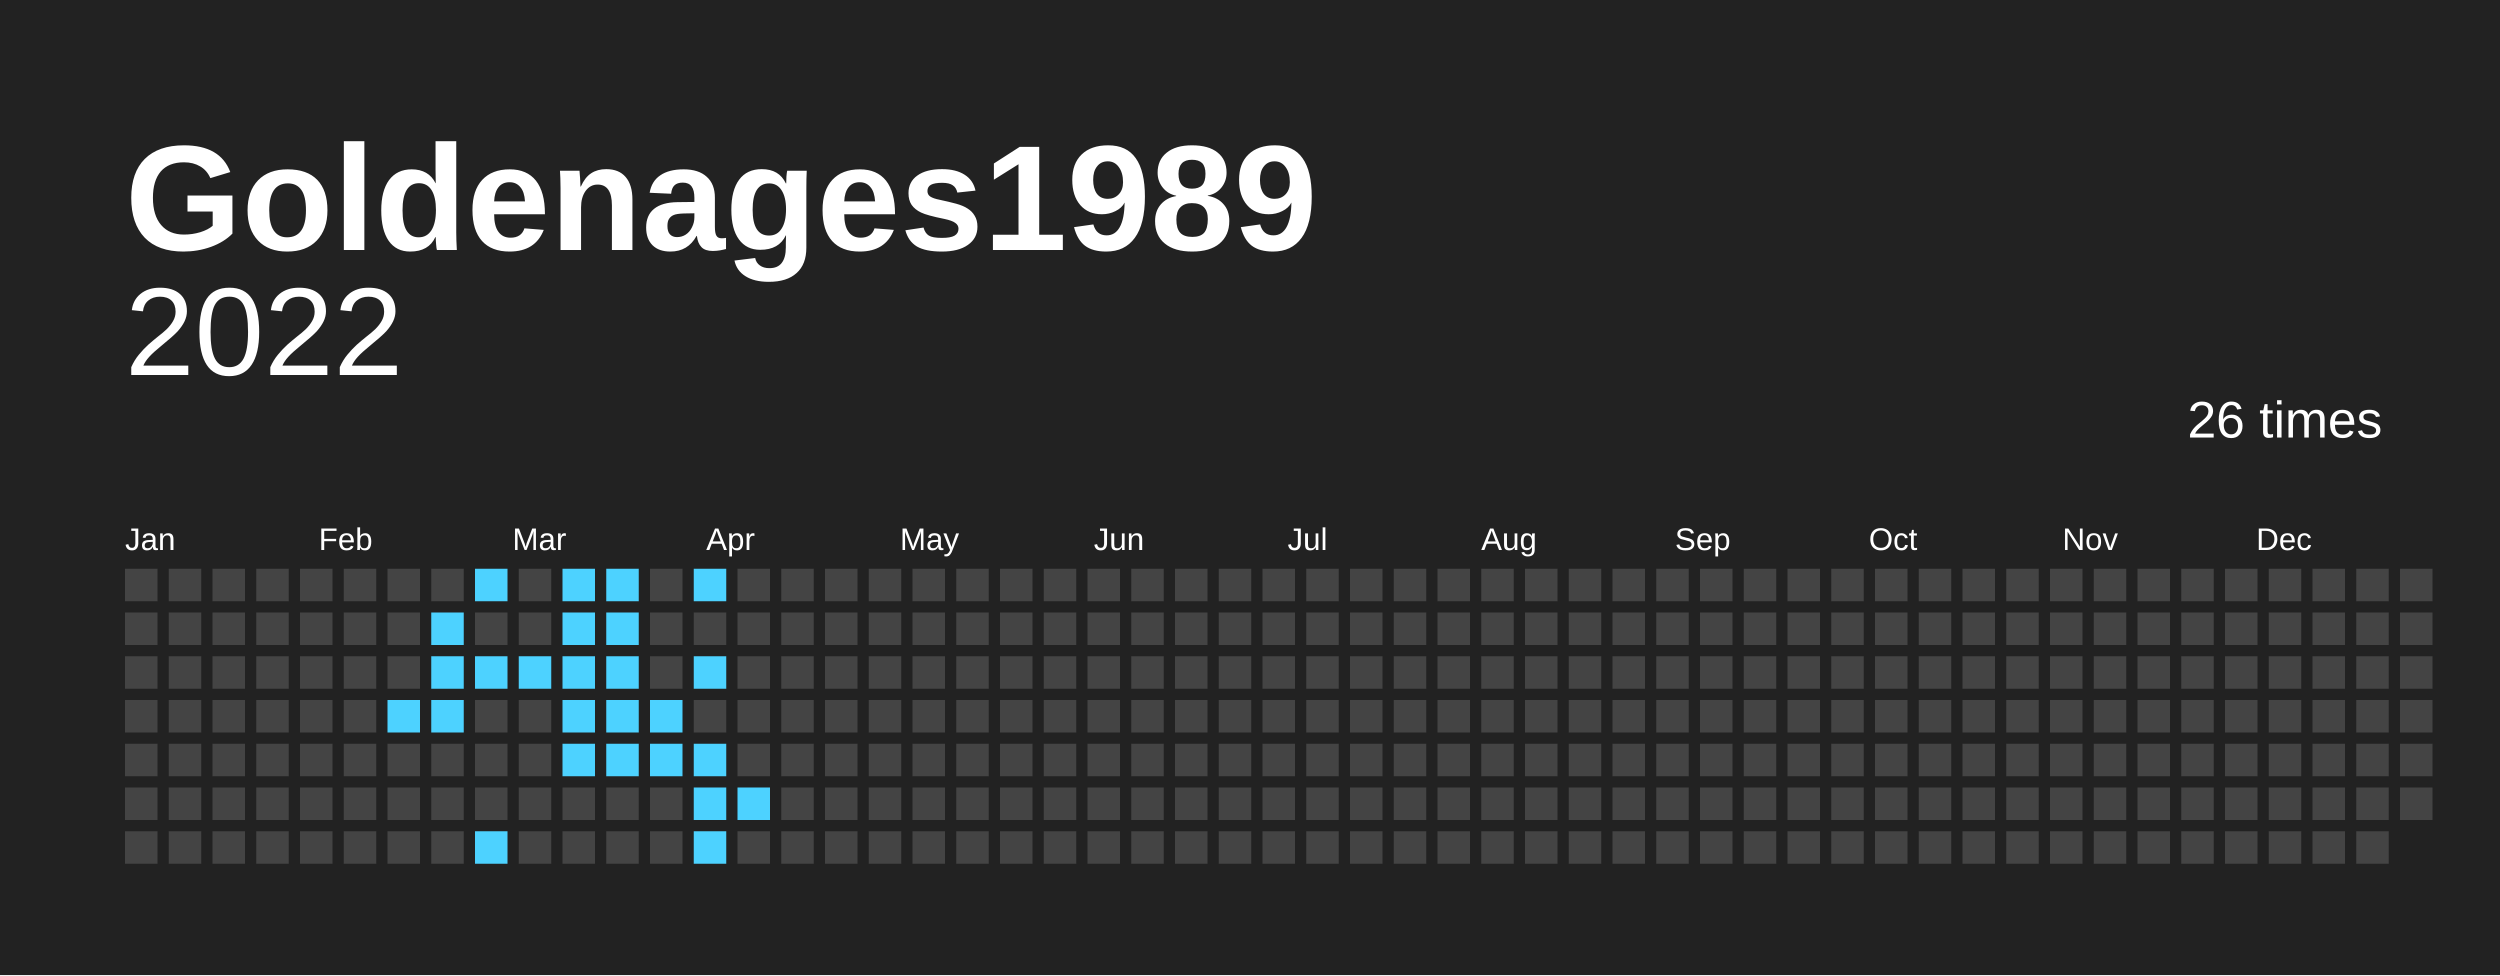
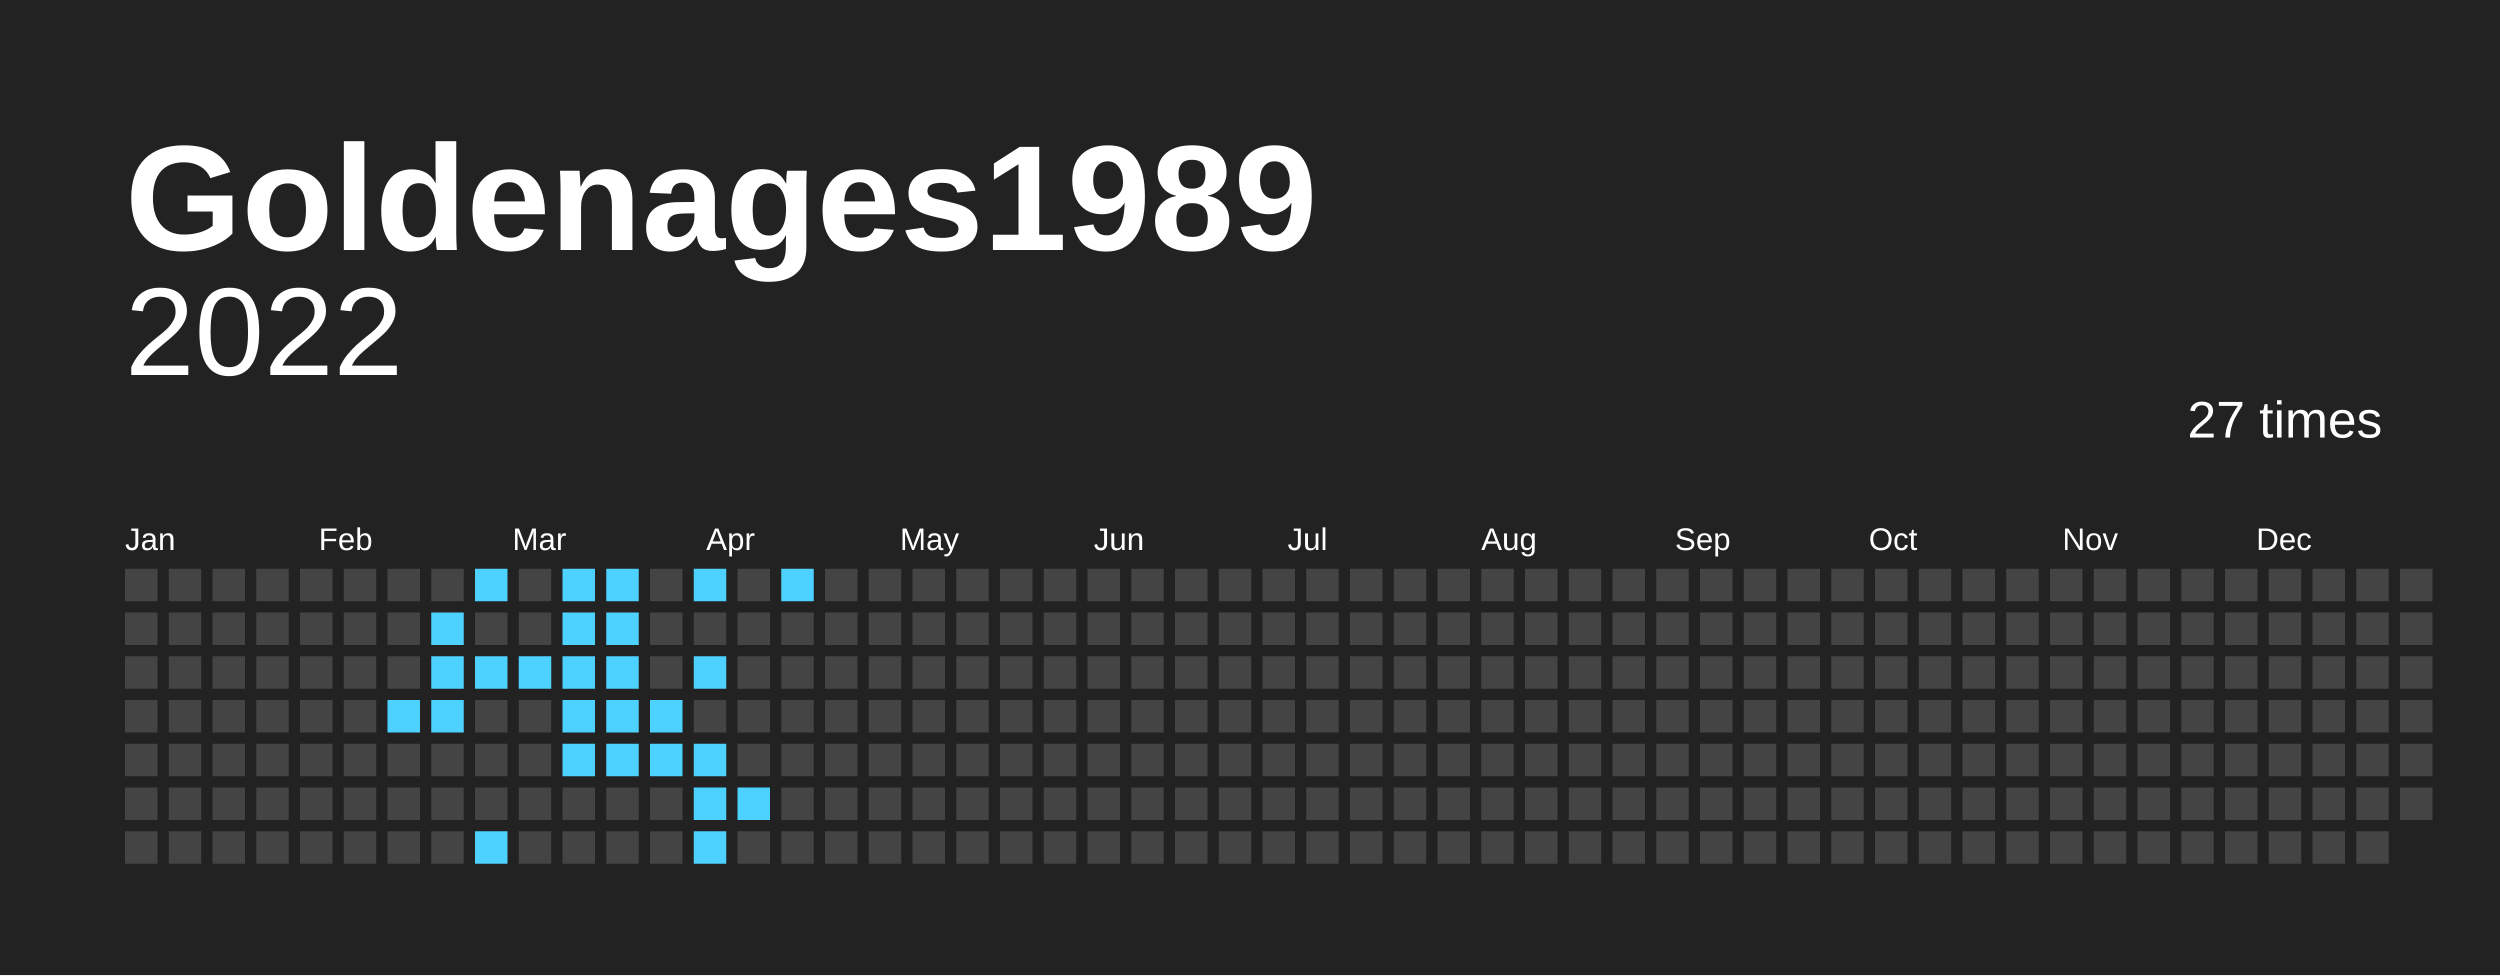
<svg xmlns="http://www.w3.org/2000/svg" baseProfile="full" height="78mm" version="1.1" viewBox="0,0,200,78" width="200mm">
  <defs />
  <rect fill="#222222" height="78" width="200" x="0" y="0" />
  <text fill="#FFFFFF" style="font-size:12px; font-family:Arial; font-weight:bold;" x="10" y="20">Goldenages1989</text>
  <text alignment-baseline="hanging" fill="#FFFFFF" style="font-size:10.0px; font-family:Arial;" x="10" y="30">2022</text>
-   <text alignment-baseline="hanging" fill="#FFFFFF" style="font-size:4.125px; font-family:Arial;" x="175" y="35">26 times</text>
+   <text alignment-baseline="hanging" fill="#FFFFFF" style="font-size:4.125px; font-family:Arial;" x="175" y="35">27 times</text>
  <text fill="#FFFFFF" style="font-size:2.5px; font-family:Arial" x="10.0" y="44">Jan</text>
  <text fill="#FFFFFF" style="font-size:2.5px; font-family:Arial" x="25.5" y="44">Feb</text>
  <text fill="#FFFFFF" style="font-size:2.5px; font-family:Arial" x="41.0" y="44">Mar</text>
  <text fill="#FFFFFF" style="font-size:2.5px; font-family:Arial" x="56.5" y="44">Apr</text>
  <text fill="#FFFFFF" style="font-size:2.5px; font-family:Arial" x="72.0" y="44">May</text>
  <text fill="#FFFFFF" style="font-size:2.5px; font-family:Arial" x="87.5" y="44">Jun</text>
  <text fill="#FFFFFF" style="font-size:2.5px; font-family:Arial" x="103.0" y="44">Jul</text>
  <text fill="#FFFFFF" style="font-size:2.5px; font-family:Arial" x="118.5" y="44">Aug</text>
  <text fill="#FFFFFF" style="font-size:2.5px; font-family:Arial" x="134.0" y="44">Sep</text>
  <text fill="#FFFFFF" style="font-size:2.5px; font-family:Arial" x="149.5" y="44">Oct</text>
  <text fill="#FFFFFF" style="font-size:2.5px; font-family:Arial" x="165.0" y="44">Nov</text>
  <text fill="#FFFFFF" style="font-size:2.5px; font-family:Arial" x="180.5" y="44">Dec</text>
  <rect fill="#444444" height="2.6" width="2.6" x="10.0" y="45.5" />
  <rect fill="#444444" height="2.6" width="2.6" x="10.0" y="49.0" />
  <rect fill="#444444" height="2.6" width="2.6" x="10.0" y="52.5" />
  <rect fill="#444444" height="2.6" width="2.6" x="10.0" y="56.0" />
  <rect fill="#444444" height="2.6" width="2.6" x="10.0" y="59.5" />
  <rect fill="#444444" height="2.6" width="2.6" x="10.0" y="63.0" />
  <rect fill="#444444" height="2.6" width="2.6" x="10.0" y="66.5" />
  <rect fill="#444444" height="2.6" width="2.6" x="13.5" y="45.5" />
  <rect fill="#444444" height="2.6" width="2.6" x="13.5" y="49.0" />
  <rect fill="#444444" height="2.6" width="2.6" x="13.5" y="52.5" />
  <rect fill="#444444" height="2.6" width="2.6" x="13.5" y="56.0" />
  <rect fill="#444444" height="2.6" width="2.6" x="13.5" y="59.5" />
  <rect fill="#444444" height="2.6" width="2.6" x="13.5" y="63.0" />
  <rect fill="#444444" height="2.6" width="2.6" x="13.5" y="66.5" />
  <rect fill="#444444" height="2.6" width="2.6" x="17.0" y="45.5" />
  <rect fill="#444444" height="2.6" width="2.6" x="17.0" y="49.0" />
  <rect fill="#444444" height="2.6" width="2.6" x="17.0" y="52.5" />
  <rect fill="#444444" height="2.6" width="2.6" x="17.0" y="56.0" />
  <rect fill="#444444" height="2.6" width="2.6" x="17.0" y="59.5" />
  <rect fill="#444444" height="2.6" width="2.6" x="17.0" y="63.0" />
  <rect fill="#444444" height="2.6" width="2.6" x="17.0" y="66.5" />
  <rect fill="#444444" height="2.6" width="2.6" x="20.5" y="45.5" />
  <rect fill="#444444" height="2.6" width="2.6" x="20.5" y="49.0" />
  <rect fill="#444444" height="2.6" width="2.6" x="20.5" y="52.5" />
  <rect fill="#444444" height="2.6" width="2.6" x="20.5" y="56.0" />
  <rect fill="#444444" height="2.6" width="2.6" x="20.5" y="59.5" />
  <rect fill="#444444" height="2.6" width="2.6" x="20.5" y="63.0" />
  <rect fill="#444444" height="2.6" width="2.6" x="20.5" y="66.5" />
  <rect fill="#444444" height="2.6" width="2.6" x="24.0" y="45.5" />
  <rect fill="#444444" height="2.6" width="2.6" x="24.0" y="49.0" />
  <rect fill="#444444" height="2.6" width="2.6" x="24.0" y="52.5" />
  <rect fill="#444444" height="2.6" width="2.6" x="24.0" y="56.0" />
  <rect fill="#444444" height="2.6" width="2.6" x="24.0" y="59.5" />
  <rect fill="#444444" height="2.6" width="2.6" x="24.0" y="63.0" />
  <rect fill="#444444" height="2.6" width="2.6" x="24.0" y="66.5" />
  <rect fill="#444444" height="2.6" width="2.6" x="27.5" y="45.5" />
  <rect fill="#444444" height="2.6" width="2.6" x="27.5" y="49.0" />
  <rect fill="#444444" height="2.6" width="2.6" x="27.5" y="52.5" />
  <rect fill="#444444" height="2.6" width="2.6" x="27.5" y="56.0" />
  <rect fill="#444444" height="2.6" width="2.6" x="27.5" y="59.5" />
  <rect fill="#444444" height="2.6" width="2.6" x="27.5" y="63.0" />
  <rect fill="#444444" height="2.6" width="2.6" x="27.5" y="66.5" />
  <rect fill="#444444" height="2.6" width="2.6" x="31.0" y="45.5" />
  <rect fill="#444444" height="2.6" width="2.6" x="31.0" y="49.0" />
  <rect fill="#444444" height="2.6" width="2.6" x="31.0" y="52.5" />
  <rect fill="#4DD2FF" height="2.6" width="2.6" x="31.0" y="56.0" />
  <rect fill="#444444" height="2.6" width="2.6" x="31.0" y="59.5" />
  <rect fill="#444444" height="2.6" width="2.6" x="31.0" y="63.0" />
  <rect fill="#444444" height="2.6" width="2.6" x="31.0" y="66.5" />
  <rect fill="#444444" height="2.6" width="2.6" x="34.5" y="45.5" />
  <rect fill="#4DD2FF" height="2.6" width="2.6" x="34.5" y="49.0" />
  <rect fill="#4DD2FF" height="2.6" width="2.6" x="34.5" y="52.5" />
  <rect fill="#4DD2FF" height="2.6" width="2.6" x="34.5" y="56.0" />
  <rect fill="#444444" height="2.6" width="2.6" x="34.5" y="59.5" />
  <rect fill="#444444" height="2.6" width="2.6" x="34.5" y="63.0" />
  <rect fill="#444444" height="2.6" width="2.6" x="34.5" y="66.5" />
  <rect fill="#4DD2FF" height="2.6" width="2.6" x="38.0" y="45.5" />
  <rect fill="#444444" height="2.6" width="2.6" x="38.0" y="49.0" />
  <rect fill="#4DD2FF" height="2.6" width="2.6" x="38.0" y="52.5" />
  <rect fill="#444444" height="2.6" width="2.6" x="38.0" y="56.0" />
  <rect fill="#444444" height="2.6" width="2.6" x="38.0" y="59.5" />
  <rect fill="#444444" height="2.6" width="2.6" x="38.0" y="63.0" />
  <rect fill="#4DD2FF" height="2.6" width="2.6" x="38.0" y="66.5" />
  <rect fill="#444444" height="2.6" width="2.6" x="41.5" y="45.5" />
  <rect fill="#444444" height="2.6" width="2.6" x="41.5" y="49.0" />
  <rect fill="#4DD2FF" height="2.6" width="2.6" x="41.5" y="52.5" />
  <rect fill="#444444" height="2.6" width="2.6" x="41.5" y="56.0" />
  <rect fill="#444444" height="2.6" width="2.6" x="41.5" y="59.5" />
  <rect fill="#444444" height="2.6" width="2.6" x="41.5" y="63.0" />
  <rect fill="#444444" height="2.6" width="2.6" x="41.5" y="66.5" />
  <rect fill="#4DD2FF" height="2.6" width="2.6" x="45.0" y="45.5" />
  <rect fill="#4DD2FF" height="2.6" width="2.6" x="45.0" y="49.0" />
  <rect fill="#4DD2FF" height="2.6" width="2.6" x="45.0" y="52.5" />
  <rect fill="#4DD2FF" height="2.6" width="2.6" x="45.0" y="56.0" />
  <rect fill="#4DD2FF" height="2.6" width="2.6" x="45.0" y="59.5" />
  <rect fill="#444444" height="2.6" width="2.6" x="45.0" y="63.0" />
  <rect fill="#444444" height="2.6" width="2.6" x="45.0" y="66.5" />
  <rect fill="#4DD2FF" height="2.6" width="2.6" x="48.5" y="45.5" />
  <rect fill="#4DD2FF" height="2.6" width="2.6" x="48.5" y="49.0" />
  <rect fill="#4DD2FF" height="2.6" width="2.6" x="48.5" y="52.5" />
  <rect fill="#4DD2FF" height="2.6" width="2.6" x="48.5" y="56.0" />
  <rect fill="#4DD2FF" height="2.6" width="2.6" x="48.5" y="59.5" />
  <rect fill="#444444" height="2.6" width="2.6" x="48.5" y="63.0" />
  <rect fill="#444444" height="2.6" width="2.6" x="48.5" y="66.5" />
  <rect fill="#444444" height="2.6" width="2.6" x="52.0" y="45.5" />
  <rect fill="#444444" height="2.6" width="2.6" x="52.0" y="49.0" />
  <rect fill="#444444" height="2.6" width="2.6" x="52.0" y="52.5" />
  <rect fill="#4DD2FF" height="2.6" width="2.6" x="52.0" y="56.0" />
  <rect fill="#4DD2FF" height="2.6" width="2.6" x="52.0" y="59.5" />
  <rect fill="#444444" height="2.6" width="2.6" x="52.0" y="63.0" />
  <rect fill="#444444" height="2.6" width="2.6" x="52.0" y="66.5" />
  <rect fill="#4DD2FF" height="2.6" width="2.6" x="55.5" y="45.5" />
  <rect fill="#444444" height="2.6" width="2.6" x="55.5" y="49.0" />
  <rect fill="#4DD2FF" height="2.6" width="2.6" x="55.5" y="52.5" />
  <rect fill="#444444" height="2.6" width="2.6" x="55.5" y="56.0" />
  <rect fill="#4DD2FF" height="2.6" width="2.6" x="55.5" y="59.5" />
  <rect fill="#4DD2FF" height="2.6" width="2.6" x="55.5" y="63.0" />
  <rect fill="#4DD2FF" height="2.6" width="2.6" x="55.5" y="66.5" />
  <rect fill="#444444" height="2.6" width="2.6" x="59.0" y="45.5" />
  <rect fill="#444444" height="2.6" width="2.6" x="59.0" y="49.0" />
  <rect fill="#444444" height="2.6" width="2.6" x="59.0" y="52.5" />
  <rect fill="#444444" height="2.6" width="2.6" x="59.0" y="56.0" />
  <rect fill="#444444" height="2.6" width="2.6" x="59.0" y="59.5" />
  <rect fill="#4DD2FF" height="2.6" width="2.6" x="59.0" y="63.0" />
  <rect fill="#444444" height="2.6" width="2.6" x="59.0" y="66.5" />
-   <rect fill="#444444" height="2.6" width="2.6" x="62.5" y="45.5" />
+   <rect fill="#4DD2FF" height="2.6" width="2.6" x="62.5" y="45.5" />
  <rect fill="#444444" height="2.6" width="2.6" x="62.5" y="49.0" />
  <rect fill="#444444" height="2.6" width="2.6" x="62.5" y="52.5" />
  <rect fill="#444444" height="2.6" width="2.6" x="62.5" y="56.0" />
  <rect fill="#444444" height="2.6" width="2.6" x="62.5" y="59.5" />
  <rect fill="#444444" height="2.6" width="2.6" x="62.5" y="63.0" />
  <rect fill="#444444" height="2.6" width="2.6" x="62.5" y="66.5" />
  <rect fill="#444444" height="2.6" width="2.6" x="66.0" y="45.5" />
  <rect fill="#444444" height="2.6" width="2.6" x="66.0" y="49.0" />
  <rect fill="#444444" height="2.6" width="2.6" x="66.0" y="52.5" />
  <rect fill="#444444" height="2.6" width="2.6" x="66.0" y="56.0" />
  <rect fill="#444444" height="2.6" width="2.6" x="66.0" y="59.5" />
  <rect fill="#444444" height="2.6" width="2.6" x="66.0" y="63.0" />
  <rect fill="#444444" height="2.6" width="2.6" x="66.0" y="66.5" />
  <rect fill="#444444" height="2.6" width="2.6" x="69.5" y="45.5" />
  <rect fill="#444444" height="2.6" width="2.6" x="69.5" y="49.0" />
  <rect fill="#444444" height="2.6" width="2.6" x="69.5" y="52.5" />
  <rect fill="#444444" height="2.6" width="2.6" x="69.5" y="56.0" />
  <rect fill="#444444" height="2.6" width="2.6" x="69.5" y="59.5" />
  <rect fill="#444444" height="2.6" width="2.6" x="69.5" y="63.0" />
  <rect fill="#444444" height="2.6" width="2.6" x="69.5" y="66.5" />
  <rect fill="#444444" height="2.6" width="2.6" x="73.0" y="45.5" />
  <rect fill="#444444" height="2.6" width="2.6" x="73.0" y="49.0" />
  <rect fill="#444444" height="2.6" width="2.6" x="73.0" y="52.5" />
  <rect fill="#444444" height="2.6" width="2.6" x="73.0" y="56.0" />
  <rect fill="#444444" height="2.6" width="2.6" x="73.0" y="59.5" />
  <rect fill="#444444" height="2.6" width="2.6" x="73.0" y="63.0" />
  <rect fill="#444444" height="2.6" width="2.6" x="73.0" y="66.5" />
  <rect fill="#444444" height="2.6" width="2.6" x="76.5" y="45.5" />
  <rect fill="#444444" height="2.6" width="2.6" x="76.5" y="49.0" />
  <rect fill="#444444" height="2.6" width="2.6" x="76.5" y="52.5" />
  <rect fill="#444444" height="2.6" width="2.6" x="76.5" y="56.0" />
  <rect fill="#444444" height="2.6" width="2.6" x="76.5" y="59.5" />
  <rect fill="#444444" height="2.6" width="2.6" x="76.5" y="63.0" />
  <rect fill="#444444" height="2.6" width="2.6" x="76.5" y="66.5" />
  <rect fill="#444444" height="2.6" width="2.6" x="80.0" y="45.5" />
  <rect fill="#444444" height="2.6" width="2.6" x="80.0" y="49.0" />
  <rect fill="#444444" height="2.6" width="2.6" x="80.0" y="52.5" />
  <rect fill="#444444" height="2.6" width="2.6" x="80.0" y="56.0" />
  <rect fill="#444444" height="2.6" width="2.6" x="80.0" y="59.5" />
  <rect fill="#444444" height="2.6" width="2.6" x="80.0" y="63.0" />
  <rect fill="#444444" height="2.6" width="2.6" x="80.0" y="66.5" />
  <rect fill="#444444" height="2.6" width="2.6" x="83.5" y="45.5" />
  <rect fill="#444444" height="2.6" width="2.6" x="83.5" y="49.0" />
  <rect fill="#444444" height="2.6" width="2.6" x="83.5" y="52.5" />
  <rect fill="#444444" height="2.6" width="2.6" x="83.5" y="56.0" />
  <rect fill="#444444" height="2.6" width="2.6" x="83.5" y="59.5" />
  <rect fill="#444444" height="2.6" width="2.6" x="83.5" y="63.0" />
  <rect fill="#444444" height="2.6" width="2.6" x="83.5" y="66.5" />
  <rect fill="#444444" height="2.6" width="2.6" x="87.0" y="45.5" />
  <rect fill="#444444" height="2.6" width="2.6" x="87.0" y="49.0" />
  <rect fill="#444444" height="2.6" width="2.6" x="87.0" y="52.5" />
  <rect fill="#444444" height="2.6" width="2.6" x="87.0" y="56.0" />
  <rect fill="#444444" height="2.6" width="2.6" x="87.0" y="59.5" />
  <rect fill="#444444" height="2.6" width="2.6" x="87.0" y="63.0" />
  <rect fill="#444444" height="2.6" width="2.6" x="87.0" y="66.5" />
  <rect fill="#444444" height="2.6" width="2.6" x="90.5" y="45.5" />
  <rect fill="#444444" height="2.6" width="2.6" x="90.5" y="49.0" />
  <rect fill="#444444" height="2.6" width="2.6" x="90.5" y="52.5" />
  <rect fill="#444444" height="2.6" width="2.6" x="90.5" y="56.0" />
  <rect fill="#444444" height="2.6" width="2.6" x="90.5" y="59.5" />
  <rect fill="#444444" height="2.6" width="2.6" x="90.5" y="63.0" />
  <rect fill="#444444" height="2.6" width="2.6" x="90.5" y="66.5" />
  <rect fill="#444444" height="2.6" width="2.6" x="94.0" y="45.5" />
  <rect fill="#444444" height="2.6" width="2.6" x="94.0" y="49.0" />
  <rect fill="#444444" height="2.6" width="2.6" x="94.0" y="52.5" />
  <rect fill="#444444" height="2.6" width="2.6" x="94.0" y="56.0" />
  <rect fill="#444444" height="2.6" width="2.6" x="94.0" y="59.5" />
  <rect fill="#444444" height="2.6" width="2.6" x="94.0" y="63.0" />
  <rect fill="#444444" height="2.6" width="2.6" x="94.0" y="66.5" />
  <rect fill="#444444" height="2.6" width="2.6" x="97.5" y="45.5" />
  <rect fill="#444444" height="2.6" width="2.6" x="97.5" y="49.0" />
  <rect fill="#444444" height="2.6" width="2.6" x="97.5" y="52.5" />
  <rect fill="#444444" height="2.6" width="2.6" x="97.5" y="56.0" />
  <rect fill="#444444" height="2.6" width="2.6" x="97.5" y="59.5" />
  <rect fill="#444444" height="2.6" width="2.6" x="97.5" y="63.0" />
  <rect fill="#444444" height="2.6" width="2.6" x="97.5" y="66.5" />
  <rect fill="#444444" height="2.6" width="2.6" x="101.0" y="45.5" />
  <rect fill="#444444" height="2.6" width="2.6" x="101.0" y="49.0" />
  <rect fill="#444444" height="2.6" width="2.6" x="101.0" y="52.5" />
  <rect fill="#444444" height="2.6" width="2.6" x="101.0" y="56.0" />
  <rect fill="#444444" height="2.6" width="2.6" x="101.0" y="59.5" />
  <rect fill="#444444" height="2.6" width="2.6" x="101.0" y="63.0" />
  <rect fill="#444444" height="2.6" width="2.6" x="101.0" y="66.5" />
  <rect fill="#444444" height="2.6" width="2.6" x="104.5" y="45.5" />
  <rect fill="#444444" height="2.6" width="2.6" x="104.5" y="49.0" />
  <rect fill="#444444" height="2.6" width="2.6" x="104.5" y="52.5" />
  <rect fill="#444444" height="2.6" width="2.6" x="104.5" y="56.0" />
  <rect fill="#444444" height="2.6" width="2.6" x="104.5" y="59.5" />
  <rect fill="#444444" height="2.6" width="2.6" x="104.5" y="63.0" />
  <rect fill="#444444" height="2.6" width="2.6" x="104.5" y="66.5" />
  <rect fill="#444444" height="2.6" width="2.6" x="108.0" y="45.5" />
  <rect fill="#444444" height="2.6" width="2.6" x="108.0" y="49.0" />
  <rect fill="#444444" height="2.6" width="2.6" x="108.0" y="52.5" />
  <rect fill="#444444" height="2.6" width="2.6" x="108.0" y="56.0" />
  <rect fill="#444444" height="2.6" width="2.6" x="108.0" y="59.5" />
  <rect fill="#444444" height="2.6" width="2.6" x="108.0" y="63.0" />
  <rect fill="#444444" height="2.6" width="2.6" x="108.0" y="66.5" />
  <rect fill="#444444" height="2.6" width="2.6" x="111.5" y="45.5" />
  <rect fill="#444444" height="2.6" width="2.6" x="111.5" y="49.0" />
  <rect fill="#444444" height="2.6" width="2.6" x="111.5" y="52.5" />
  <rect fill="#444444" height="2.6" width="2.6" x="111.5" y="56.0" />
  <rect fill="#444444" height="2.6" width="2.6" x="111.5" y="59.5" />
  <rect fill="#444444" height="2.6" width="2.6" x="111.5" y="63.0" />
  <rect fill="#444444" height="2.6" width="2.6" x="111.5" y="66.5" />
  <rect fill="#444444" height="2.6" width="2.6" x="115.0" y="45.5" />
  <rect fill="#444444" height="2.6" width="2.6" x="115.0" y="49.0" />
  <rect fill="#444444" height="2.6" width="2.6" x="115.0" y="52.5" />
  <rect fill="#444444" height="2.6" width="2.6" x="115.0" y="56.0" />
  <rect fill="#444444" height="2.6" width="2.6" x="115.0" y="59.5" />
  <rect fill="#444444" height="2.6" width="2.6" x="115.0" y="63.0" />
  <rect fill="#444444" height="2.6" width="2.6" x="115.0" y="66.5" />
  <rect fill="#444444" height="2.6" width="2.6" x="118.5" y="45.5" />
  <rect fill="#444444" height="2.6" width="2.6" x="118.5" y="49.0" />
  <rect fill="#444444" height="2.6" width="2.6" x="118.5" y="52.5" />
  <rect fill="#444444" height="2.6" width="2.6" x="118.5" y="56.0" />
  <rect fill="#444444" height="2.6" width="2.6" x="118.5" y="59.5" />
  <rect fill="#444444" height="2.6" width="2.6" x="118.5" y="63.0" />
  <rect fill="#444444" height="2.6" width="2.6" x="118.5" y="66.5" />
  <rect fill="#444444" height="2.6" width="2.6" x="122.0" y="45.5" />
  <rect fill="#444444" height="2.6" width="2.6" x="122.0" y="49.0" />
  <rect fill="#444444" height="2.6" width="2.6" x="122.0" y="52.5" />
  <rect fill="#444444" height="2.6" width="2.6" x="122.0" y="56.0" />
  <rect fill="#444444" height="2.6" width="2.6" x="122.0" y="59.5" />
  <rect fill="#444444" height="2.6" width="2.6" x="122.0" y="63.0" />
  <rect fill="#444444" height="2.6" width="2.6" x="122.0" y="66.5" />
  <rect fill="#444444" height="2.6" width="2.6" x="125.5" y="45.5" />
  <rect fill="#444444" height="2.6" width="2.6" x="125.5" y="49.0" />
  <rect fill="#444444" height="2.6" width="2.6" x="125.5" y="52.5" />
  <rect fill="#444444" height="2.6" width="2.6" x="125.5" y="56.0" />
  <rect fill="#444444" height="2.6" width="2.6" x="125.5" y="59.5" />
  <rect fill="#444444" height="2.6" width="2.6" x="125.5" y="63.0" />
  <rect fill="#444444" height="2.6" width="2.6" x="125.5" y="66.5" />
  <rect fill="#444444" height="2.6" width="2.6" x="129.0" y="45.5" />
  <rect fill="#444444" height="2.6" width="2.6" x="129.0" y="49.0" />
  <rect fill="#444444" height="2.6" width="2.6" x="129.0" y="52.5" />
  <rect fill="#444444" height="2.6" width="2.6" x="129.0" y="56.0" />
  <rect fill="#444444" height="2.6" width="2.6" x="129.0" y="59.5" />
  <rect fill="#444444" height="2.6" width="2.6" x="129.0" y="63.0" />
  <rect fill="#444444" height="2.6" width="2.6" x="129.0" y="66.5" />
  <rect fill="#444444" height="2.6" width="2.6" x="132.5" y="45.5" />
  <rect fill="#444444" height="2.6" width="2.6" x="132.5" y="49.0" />
  <rect fill="#444444" height="2.6" width="2.6" x="132.5" y="52.5" />
  <rect fill="#444444" height="2.6" width="2.6" x="132.5" y="56.0" />
  <rect fill="#444444" height="2.6" width="2.6" x="132.5" y="59.5" />
  <rect fill="#444444" height="2.6" width="2.6" x="132.5" y="63.0" />
  <rect fill="#444444" height="2.6" width="2.6" x="132.5" y="66.5" />
  <rect fill="#444444" height="2.6" width="2.6" x="136.0" y="45.5" />
  <rect fill="#444444" height="2.6" width="2.6" x="136.0" y="49.0" />
  <rect fill="#444444" height="2.6" width="2.6" x="136.0" y="52.5" />
  <rect fill="#444444" height="2.6" width="2.6" x="136.0" y="56.0" />
  <rect fill="#444444" height="2.6" width="2.6" x="136.0" y="59.5" />
  <rect fill="#444444" height="2.6" width="2.6" x="136.0" y="63.0" />
  <rect fill="#444444" height="2.6" width="2.6" x="136.0" y="66.5" />
  <rect fill="#444444" height="2.6" width="2.6" x="139.5" y="45.5" />
  <rect fill="#444444" height="2.6" width="2.6" x="139.5" y="49.0" />
  <rect fill="#444444" height="2.6" width="2.6" x="139.5" y="52.5" />
  <rect fill="#444444" height="2.6" width="2.6" x="139.5" y="56.0" />
  <rect fill="#444444" height="2.6" width="2.6" x="139.5" y="59.5" />
  <rect fill="#444444" height="2.6" width="2.6" x="139.5" y="63.0" />
  <rect fill="#444444" height="2.6" width="2.6" x="139.5" y="66.5" />
  <rect fill="#444444" height="2.6" width="2.6" x="143.0" y="45.5" />
  <rect fill="#444444" height="2.6" width="2.6" x="143.0" y="49.0" />
  <rect fill="#444444" height="2.6" width="2.6" x="143.0" y="52.5" />
  <rect fill="#444444" height="2.6" width="2.6" x="143.0" y="56.0" />
  <rect fill="#444444" height="2.6" width="2.6" x="143.0" y="59.5" />
  <rect fill="#444444" height="2.6" width="2.6" x="143.0" y="63.0" />
  <rect fill="#444444" height="2.6" width="2.6" x="143.0" y="66.5" />
  <rect fill="#444444" height="2.6" width="2.6" x="146.5" y="45.5" />
  <rect fill="#444444" height="2.6" width="2.6" x="146.5" y="49.0" />
  <rect fill="#444444" height="2.6" width="2.6" x="146.5" y="52.5" />
  <rect fill="#444444" height="2.6" width="2.6" x="146.5" y="56.0" />
  <rect fill="#444444" height="2.6" width="2.6" x="146.5" y="59.5" />
  <rect fill="#444444" height="2.6" width="2.6" x="146.5" y="63.0" />
  <rect fill="#444444" height="2.6" width="2.6" x="146.5" y="66.5" />
  <rect fill="#444444" height="2.6" width="2.6" x="150.0" y="45.5" />
  <rect fill="#444444" height="2.6" width="2.6" x="150.0" y="49.0" />
  <rect fill="#444444" height="2.6" width="2.6" x="150.0" y="52.5" />
  <rect fill="#444444" height="2.6" width="2.6" x="150.0" y="56.0" />
  <rect fill="#444444" height="2.6" width="2.6" x="150.0" y="59.5" />
  <rect fill="#444444" height="2.6" width="2.6" x="150.0" y="63.0" />
  <rect fill="#444444" height="2.6" width="2.6" x="150.0" y="66.5" />
  <rect fill="#444444" height="2.6" width="2.6" x="153.5" y="45.5" />
  <rect fill="#444444" height="2.6" width="2.6" x="153.5" y="49.0" />
  <rect fill="#444444" height="2.6" width="2.6" x="153.5" y="52.5" />
  <rect fill="#444444" height="2.6" width="2.6" x="153.5" y="56.0" />
  <rect fill="#444444" height="2.6" width="2.6" x="153.5" y="59.5" />
  <rect fill="#444444" height="2.6" width="2.6" x="153.5" y="63.0" />
  <rect fill="#444444" height="2.6" width="2.6" x="153.5" y="66.5" />
  <rect fill="#444444" height="2.6" width="2.6" x="157.0" y="45.5" />
  <rect fill="#444444" height="2.6" width="2.6" x="157.0" y="49.0" />
  <rect fill="#444444" height="2.6" width="2.6" x="157.0" y="52.5" />
  <rect fill="#444444" height="2.6" width="2.6" x="157.0" y="56.0" />
  <rect fill="#444444" height="2.6" width="2.6" x="157.0" y="59.5" />
  <rect fill="#444444" height="2.6" width="2.6" x="157.0" y="63.0" />
  <rect fill="#444444" height="2.6" width="2.6" x="157.0" y="66.5" />
  <rect fill="#444444" height="2.6" width="2.6" x="160.5" y="45.5" />
  <rect fill="#444444" height="2.6" width="2.6" x="160.5" y="49.0" />
  <rect fill="#444444" height="2.6" width="2.6" x="160.5" y="52.5" />
  <rect fill="#444444" height="2.6" width="2.6" x="160.5" y="56.0" />
  <rect fill="#444444" height="2.6" width="2.6" x="160.5" y="59.5" />
  <rect fill="#444444" height="2.6" width="2.6" x="160.5" y="63.0" />
  <rect fill="#444444" height="2.6" width="2.6" x="160.5" y="66.5" />
  <rect fill="#444444" height="2.6" width="2.6" x="164.0" y="45.5" />
  <rect fill="#444444" height="2.6" width="2.6" x="164.0" y="49.0" />
  <rect fill="#444444" height="2.6" width="2.6" x="164.0" y="52.5" />
  <rect fill="#444444" height="2.6" width="2.6" x="164.0" y="56.0" />
  <rect fill="#444444" height="2.6" width="2.6" x="164.0" y="59.5" />
  <rect fill="#444444" height="2.6" width="2.6" x="164.0" y="63.0" />
  <rect fill="#444444" height="2.6" width="2.6" x="164.0" y="66.5" />
  <rect fill="#444444" height="2.6" width="2.6" x="167.5" y="45.5" />
  <rect fill="#444444" height="2.6" width="2.6" x="167.5" y="49.0" />
  <rect fill="#444444" height="2.6" width="2.6" x="167.5" y="52.5" />
  <rect fill="#444444" height="2.6" width="2.6" x="167.5" y="56.0" />
  <rect fill="#444444" height="2.6" width="2.6" x="167.5" y="59.5" />
  <rect fill="#444444" height="2.6" width="2.6" x="167.5" y="63.0" />
  <rect fill="#444444" height="2.6" width="2.6" x="167.5" y="66.5" />
  <rect fill="#444444" height="2.6" width="2.6" x="171.0" y="45.5" />
  <rect fill="#444444" height="2.6" width="2.6" x="171.0" y="49.0" />
  <rect fill="#444444" height="2.6" width="2.6" x="171.0" y="52.5" />
  <rect fill="#444444" height="2.6" width="2.6" x="171.0" y="56.0" />
  <rect fill="#444444" height="2.6" width="2.6" x="171.0" y="59.5" />
  <rect fill="#444444" height="2.6" width="2.6" x="171.0" y="63.0" />
  <rect fill="#444444" height="2.6" width="2.6" x="171.0" y="66.5" />
  <rect fill="#444444" height="2.6" width="2.6" x="174.5" y="45.5" />
  <rect fill="#444444" height="2.6" width="2.6" x="174.5" y="49.0" />
  <rect fill="#444444" height="2.6" width="2.6" x="174.5" y="52.5" />
  <rect fill="#444444" height="2.6" width="2.6" x="174.5" y="56.0" />
  <rect fill="#444444" height="2.6" width="2.6" x="174.5" y="59.5" />
  <rect fill="#444444" height="2.6" width="2.6" x="174.5" y="63.0" />
  <rect fill="#444444" height="2.6" width="2.6" x="174.5" y="66.5" />
  <rect fill="#444444" height="2.6" width="2.6" x="178.0" y="45.5" />
  <rect fill="#444444" height="2.6" width="2.6" x="178.0" y="49.0" />
  <rect fill="#444444" height="2.6" width="2.6" x="178.0" y="52.5" />
  <rect fill="#444444" height="2.6" width="2.6" x="178.0" y="56.0" />
  <rect fill="#444444" height="2.6" width="2.6" x="178.0" y="59.5" />
  <rect fill="#444444" height="2.6" width="2.6" x="178.0" y="63.0" />
  <rect fill="#444444" height="2.6" width="2.6" x="178.0" y="66.5" />
  <rect fill="#444444" height="2.6" width="2.6" x="181.5" y="45.5" />
  <rect fill="#444444" height="2.6" width="2.6" x="181.5" y="49.0" />
  <rect fill="#444444" height="2.6" width="2.6" x="181.5" y="52.5" />
  <rect fill="#444444" height="2.6" width="2.6" x="181.5" y="56.0" />
  <rect fill="#444444" height="2.6" width="2.6" x="181.5" y="59.5" />
  <rect fill="#444444" height="2.6" width="2.6" x="181.5" y="63.0" />
  <rect fill="#444444" height="2.6" width="2.6" x="181.5" y="66.5" />
  <rect fill="#444444" height="2.6" width="2.6" x="185.0" y="45.5" />
  <rect fill="#444444" height="2.6" width="2.6" x="185.0" y="49.0" />
  <rect fill="#444444" height="2.6" width="2.6" x="185.0" y="52.5" />
  <rect fill="#444444" height="2.6" width="2.6" x="185.0" y="56.0" />
  <rect fill="#444444" height="2.6" width="2.6" x="185.0" y="59.5" />
  <rect fill="#444444" height="2.6" width="2.6" x="185.0" y="63.0" />
  <rect fill="#444444" height="2.6" width="2.6" x="185.0" y="66.5" />
  <rect fill="#444444" height="2.6" width="2.6" x="188.5" y="45.5" />
  <rect fill="#444444" height="2.6" width="2.6" x="188.5" y="49.0" />
  <rect fill="#444444" height="2.6" width="2.6" x="188.5" y="52.5" />
  <rect fill="#444444" height="2.6" width="2.6" x="188.5" y="56.0" />
  <rect fill="#444444" height="2.6" width="2.6" x="188.5" y="59.5" />
  <rect fill="#444444" height="2.6" width="2.6" x="188.5" y="63.0" />
  <rect fill="#444444" height="2.6" width="2.6" x="188.5" y="66.5" />
  <rect fill="#444444" height="2.6" width="2.6" x="192.0" y="45.5" />
  <rect fill="#444444" height="2.6" width="2.6" x="192.0" y="49.0" />
  <rect fill="#444444" height="2.6" width="2.6" x="192.0" y="52.5" />
  <rect fill="#444444" height="2.6" width="2.6" x="192.0" y="56.0" />
  <rect fill="#444444" height="2.6" width="2.6" x="192.0" y="59.5" />
  <rect fill="#444444" height="2.6" width="2.6" x="192.0" y="63.0" />
</svg>
